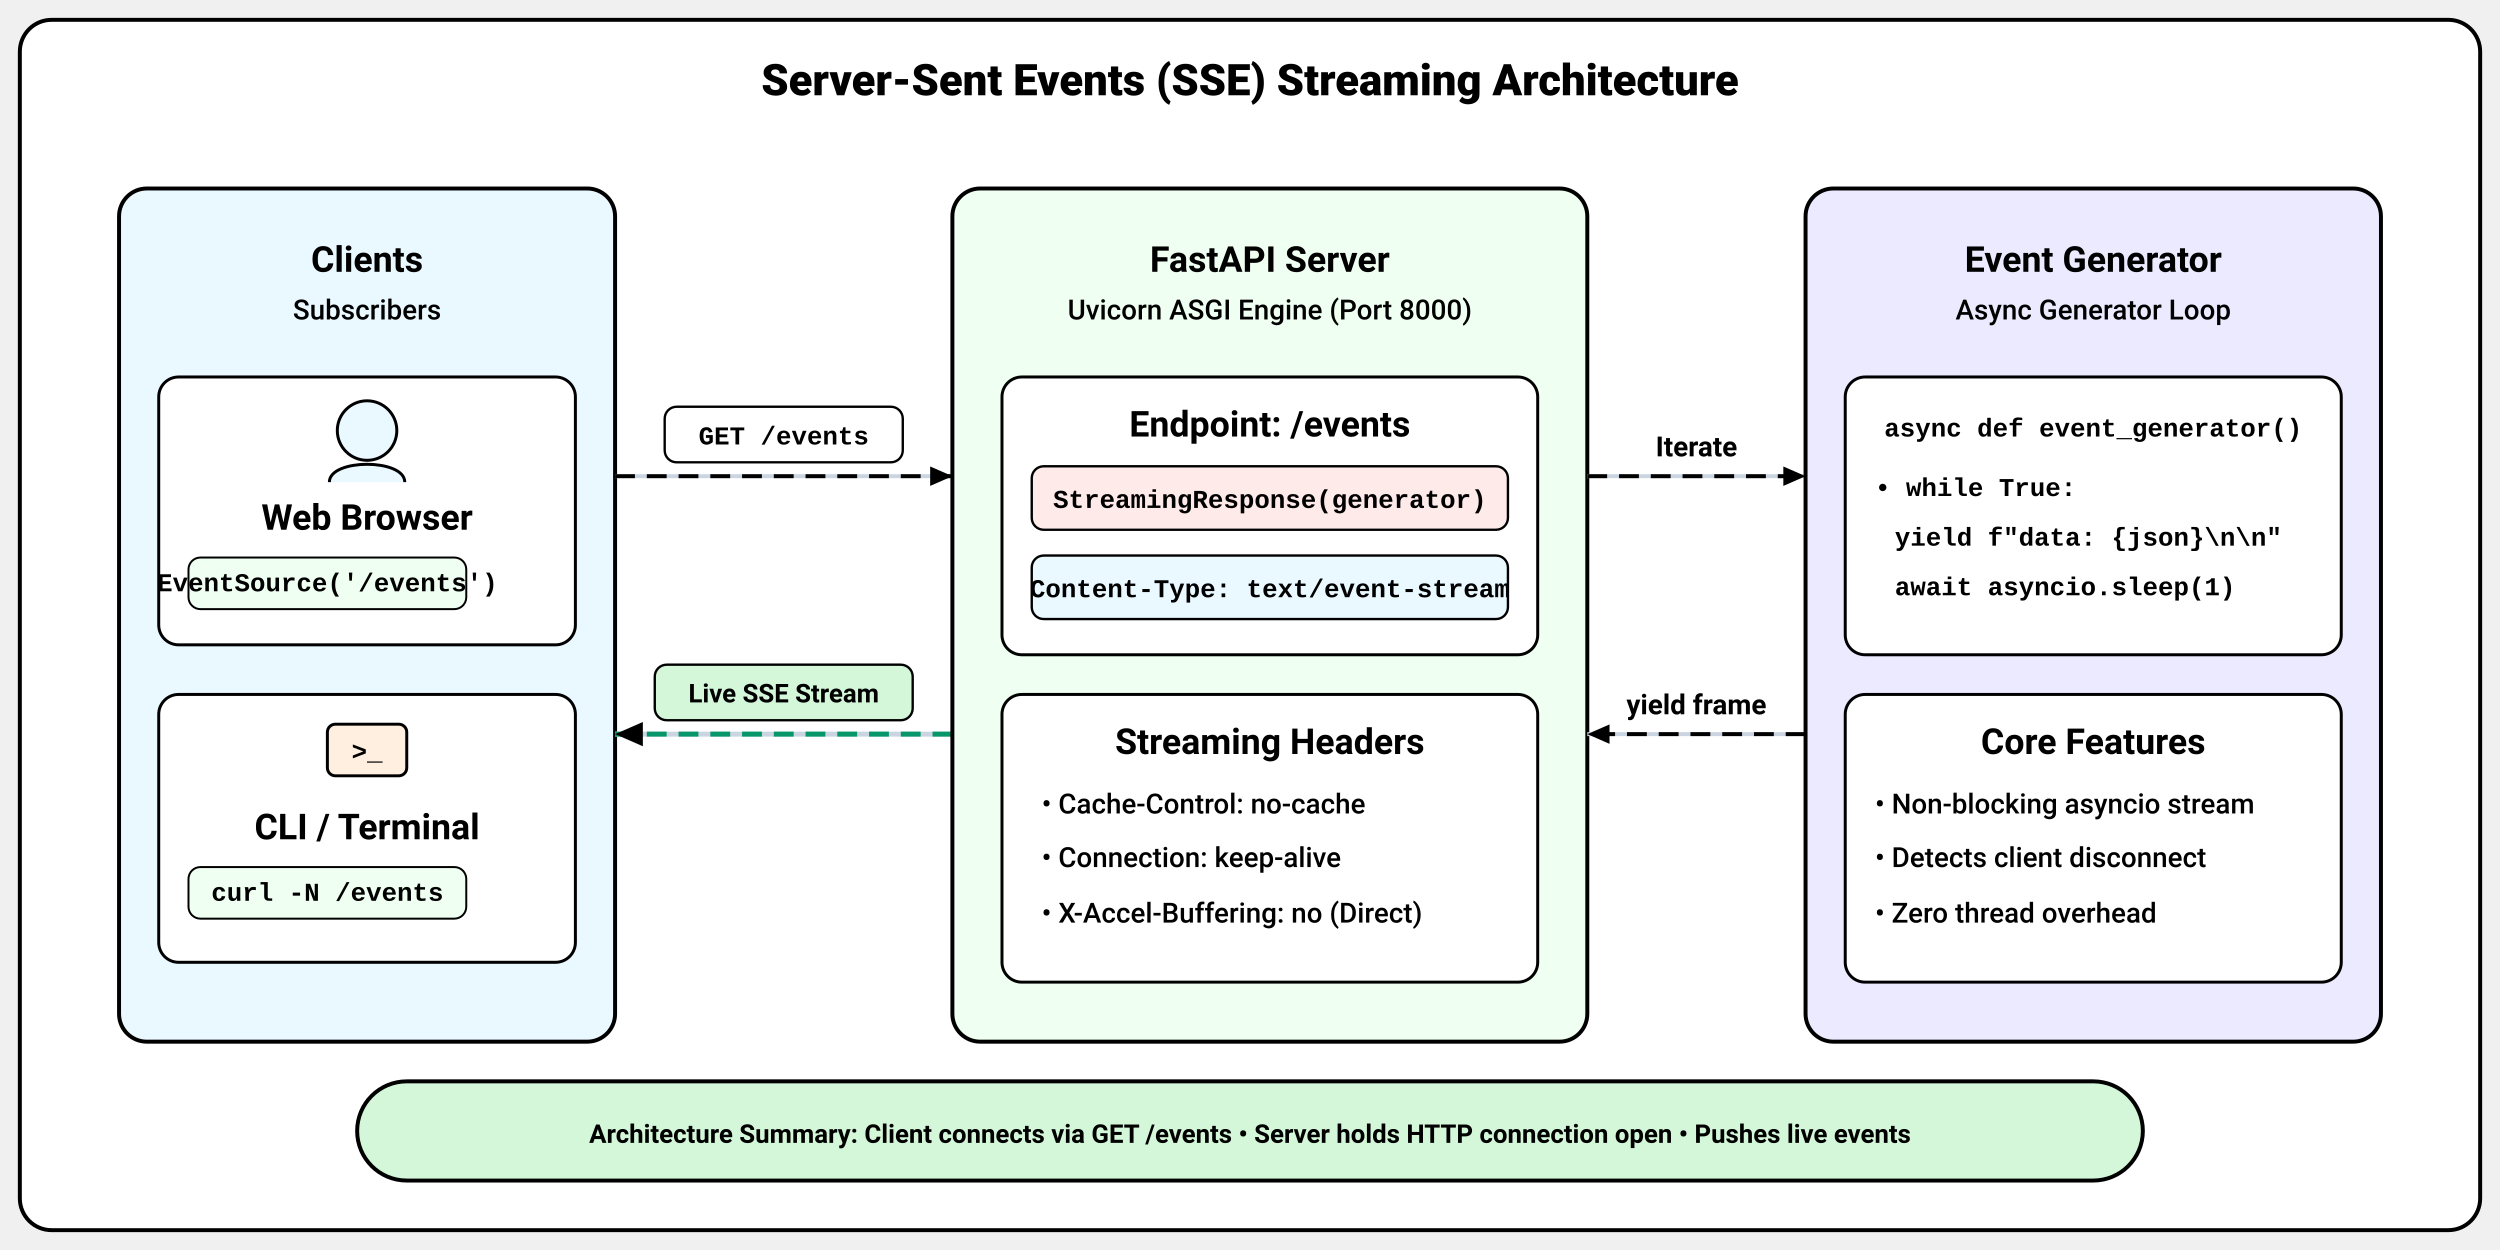
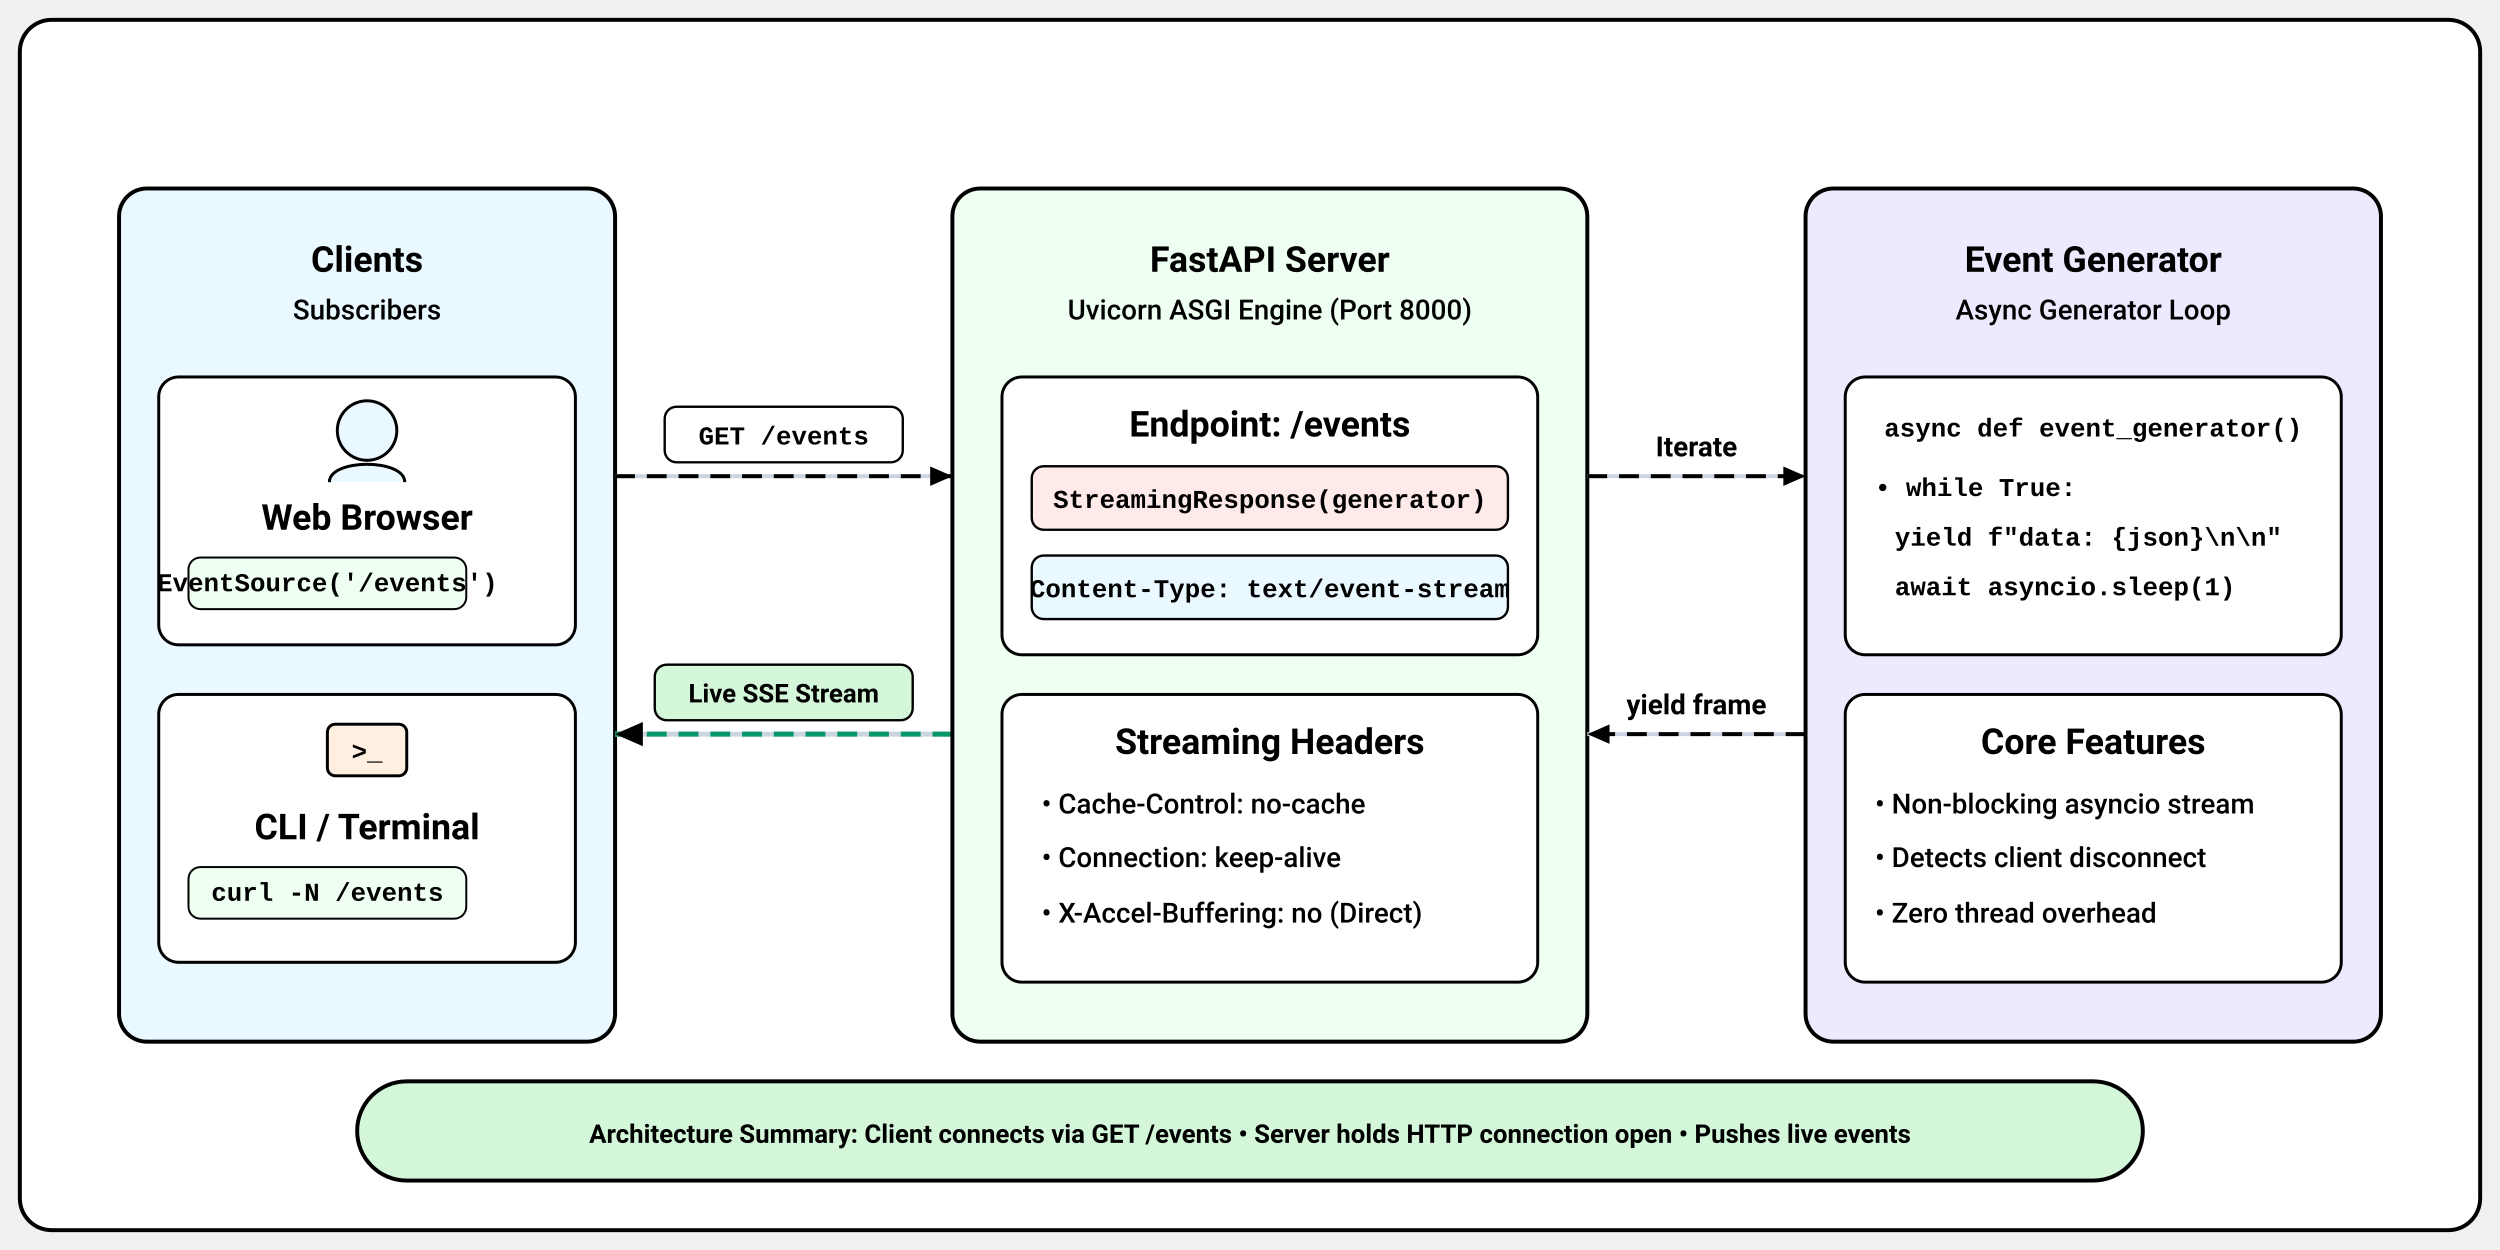
<svg xmlns="http://www.w3.org/2000/svg" viewBox="0 0 1260 630" width="100%">
  <defs>
    <style>
      .txt-title { font-family: -apple-system, BlinkMacSystemFont, "Segoe UI", Roboto, Helvetica, Arial, sans-serif; font-size: 22px; font-weight: 800; fill: #000000; }
      .txt-node-title { font-family: -apple-system, BlinkMacSystemFont, "Segoe UI", Roboto, Helvetica, Arial, sans-serif; font-size: 18px; font-weight: 700; fill: #000000; }
      .txt-node-sub { font-family: -apple-system, BlinkMacSystemFont, "Segoe UI", Roboto, Helvetica, Arial, sans-serif; font-size: 14px; font-weight: 500; fill: #000000; }
      .txt-node-code { font-family: "SFMono-Regular", Consolas, "Liberation Mono", Menlo, monospace; font-size: 13px; font-weight: 700; fill: #000000; }
      .txt-arrow-label { font-family: -apple-system, BlinkMacSystemFont, "Segoe UI", Roboto, Helvetica, Arial, sans-serif; font-size: 14px; font-weight: 700; fill: #000000; }
      .txt-badge { font-family: -apple-system, BlinkMacSystemFont, "Segoe UI", Roboto, Helvetica, Arial, sans-serif; font-size: 13px; font-weight: 700; fill: #000000; }

      @keyframes flow-dash {
        from { stroke-dashoffset: 0; }
        to { stroke-dashoffset: -32; }
      }
      .anim-flow {
        stroke-dasharray: 10 6;
        animation: flow-dash 1.2s linear infinite;
      }
    </style>
    <marker id="arrow" viewBox="0 0 10 10" refX="8" refY="5" markerWidth="7" markerHeight="7" orient="auto">
      <path d="M 0 1.5 L 8 5 L 0 8.5 z" fill="#000000" />
    </marker>
  </defs>
  <rect x="10" y="10" width="1240" height="610" rx="16" fill="#ffffff" stroke="#000000" stroke-width="2" />
-   <text x="630" y="48" class="txt-title" text-anchor="middle">Server-Sent Events (SSE) Streaming Architecture</text>
  <g transform="translate(60, 95)">
    <rect width="250" height="430" rx="14" fill="#eaf8ff" stroke="#000000" stroke-width="2" />
    <text x="125" y="42" class="txt-node-title" text-anchor="middle">Clients</text>
    <text x="125" y="66" class="txt-node-sub" text-anchor="middle">Subscribers</text>
    <rect x="20" y="95" width="210" height="135" rx="10" fill="#ffffff" stroke="#000000" stroke-width="1.5" />
    <circle cx="125" cy="122" r="15" fill="#eaf8ff" stroke="#000000" stroke-width="1.5" />
    <path d="M 106 148 C 106 136, 144 136, 144 148" fill="#eaf8ff" stroke="#000000" stroke-width="1.5" />
    <text x="125" y="172" class="txt-node-title" font-size="15" text-anchor="middle">Web Browser</text>
    <rect x="35" y="186" width="140" height="26" rx="6" fill="#effff1" stroke="#000000" stroke-width="1" />
    <text x="105" y="203" class="txt-node-code" font-size="11" text-anchor="middle">EventSource('/events')</text>
    <rect x="20" y="255" width="210" height="135" rx="10" fill="#ffffff" stroke="#000000" stroke-width="1.5" />
    <rect x="105" y="270" width="40" height="26" rx="4" fill="#ffefe0" stroke="#000000" stroke-width="1.5" />
    <text x="125" y="288" class="txt-node-code" font-size="13" text-anchor="middle">&gt;_</text>
    <text x="125" y="328" class="txt-node-title" font-size="15" text-anchor="middle">CLI / Terminal</text>
    <rect x="35" y="342" width="140" height="26" rx="6" fill="#effff1" stroke="#000000" stroke-width="1" />
    <text x="105" y="359" class="txt-node-code" font-size="11" text-anchor="middle">curl -N /events</text>
  </g>
  <path d="M 310 240 L 480 240" fill="none" stroke="#cbd5e1" stroke-width="2" />
  <path d="M 310 240 L 480 240" fill="none" stroke="#000000" stroke-width="2" class="anim-flow" marker-end="url(#arrow)" />
  <g transform="translate(335, 205)">
    <rect width="120" height="28" rx="6" fill="#ffffff" stroke="#000000" stroke-width="1.2" />
    <text x="60" y="19" class="txt-node-code" text-anchor="middle">GET /events</text>
  </g>
  <path d="M 480 370 L 310 370" fill="none" stroke="#cbd5e1" stroke-width="2.5" />
  <path d="M 480 370 L 310 370" fill="none" stroke="#059669" stroke-width="2.5" class="anim-flow" marker-end="url(#arrow)" />
  <g transform="translate(330, 335)">
    <rect width="130" height="28" rx="6" fill="#d4f6d9" stroke="#000000" stroke-width="1.2" />
    <text x="65" y="19" class="txt-badge" text-anchor="middle">Live SSE Stream</text>
  </g>
  <g transform="translate(480, 95)">
    <rect width="320" height="430" rx="14" fill="#effff1" stroke="#000000" stroke-width="2" />
    <text x="160" y="42" class="txt-node-title" text-anchor="middle">FastAPI Server</text>
    <text x="160" y="66" class="txt-node-sub" text-anchor="middle">Uvicorn ASGI Engine (Port 8000)</text>
    <rect x="25" y="95" width="270" height="140" rx="10" fill="#ffffff" stroke="#000000" stroke-width="1.5" />
    <text x="160" y="125" class="txt-node-title" font-size="16" text-anchor="middle">Endpoint: /events</text>
    <rect x="40" y="140" width="240" height="32" rx="6" fill="#ffeaea" stroke="#000000" stroke-width="1.2" />
    <text x="160" y="161" class="txt-node-code" text-anchor="middle">StreamingResponse(generator)</text>
    <rect x="40" y="185" width="240" height="32" rx="6" fill="#eaf8ff" stroke="#000000" stroke-width="1.2" />
    <text x="160" y="206" class="txt-node-code" text-anchor="middle">Content-Type: text/event-stream</text>
    <rect x="25" y="255" width="270" height="145" rx="10" fill="#ffffff" stroke="#000000" stroke-width="1.5" />
    <text x="160" y="285" class="txt-node-title" font-size="15" text-anchor="middle">Streaming Headers</text>
    <text x="45" y="315" class="txt-node-sub">• Cache-Control: no-cache</text>
    <text x="45" y="342" class="txt-node-sub">• Connection: keep-alive</text>
    <text x="45" y="370" class="txt-node-sub">• X-Accel-Buffering: no (Direct)</text>
  </g>
  <path d="M 800 240 L 910 240" fill="none" stroke="#cbd5e1" stroke-width="2" />
  <path d="M 800 240 L 910 240" fill="none" stroke="#000000" stroke-width="2" class="anim-flow" marker-end="url(#arrow)" />
  <text x="855" y="230" class="txt-arrow-label" text-anchor="middle">Iterate</text>
  <path d="M 910 370 L 800 370" fill="none" stroke="#cbd5e1" stroke-width="2" />
  <path d="M 910 370 L 800 370" fill="none" stroke="#000000" stroke-width="2" class="anim-flow" marker-end="url(#arrow)" />
  <text x="855" y="360" class="txt-arrow-label" text-anchor="middle">yield frame</text>
  <g transform="translate(910, 95)">
    <rect width="290" height="430" rx="14" fill="#ebeaff" stroke="#000000" stroke-width="2" />
    <text x="145" y="42" class="txt-node-title" text-anchor="middle">Event Generator</text>
    <text x="145" y="66" class="txt-node-sub" text-anchor="middle">Async Generator Loop</text>
    <rect x="20" y="95" width="250" height="140" rx="10" fill="#ffffff" stroke="#000000" stroke-width="1.5" />
    <text x="145" y="125" class="txt-node-code" font-size="13" text-anchor="middle">async def event_generator()</text>
    <text x="35" y="155" class="txt-node-code">• while True:</text>
    <text x="45" y="180" class="txt-node-code">    yield f"data: {json}\n\n"</text>
    <text x="45" y="205" class="txt-node-code">    await asyncio.sleep(1)</text>
    <rect x="20" y="255" width="250" height="145" rx="10" fill="#ffffff" stroke="#000000" stroke-width="1.5" />
    <text x="145" y="285" class="txt-node-title" font-size="15" text-anchor="middle">Core Features</text>
    <text x="35" y="315" class="txt-node-sub">• Non-blocking asyncio stream</text>
    <text x="35" y="342" class="txt-node-sub">• Detects client disconnect</text>
    <text x="35" y="370" class="txt-node-sub">• Zero thread overhead</text>
  </g>
  <g transform="translate(180, 545)">
    <rect width="900" height="50" rx="25" fill="#d4f6d9" stroke="#000000" stroke-width="2" />
    <text x="450" y="31" class="txt-badge" font-size="14" text-anchor="middle">Architecture Summary: Client connects via GET /events • Server holds HTTP connection open • Pushes live events</text>
  </g>
</svg>
